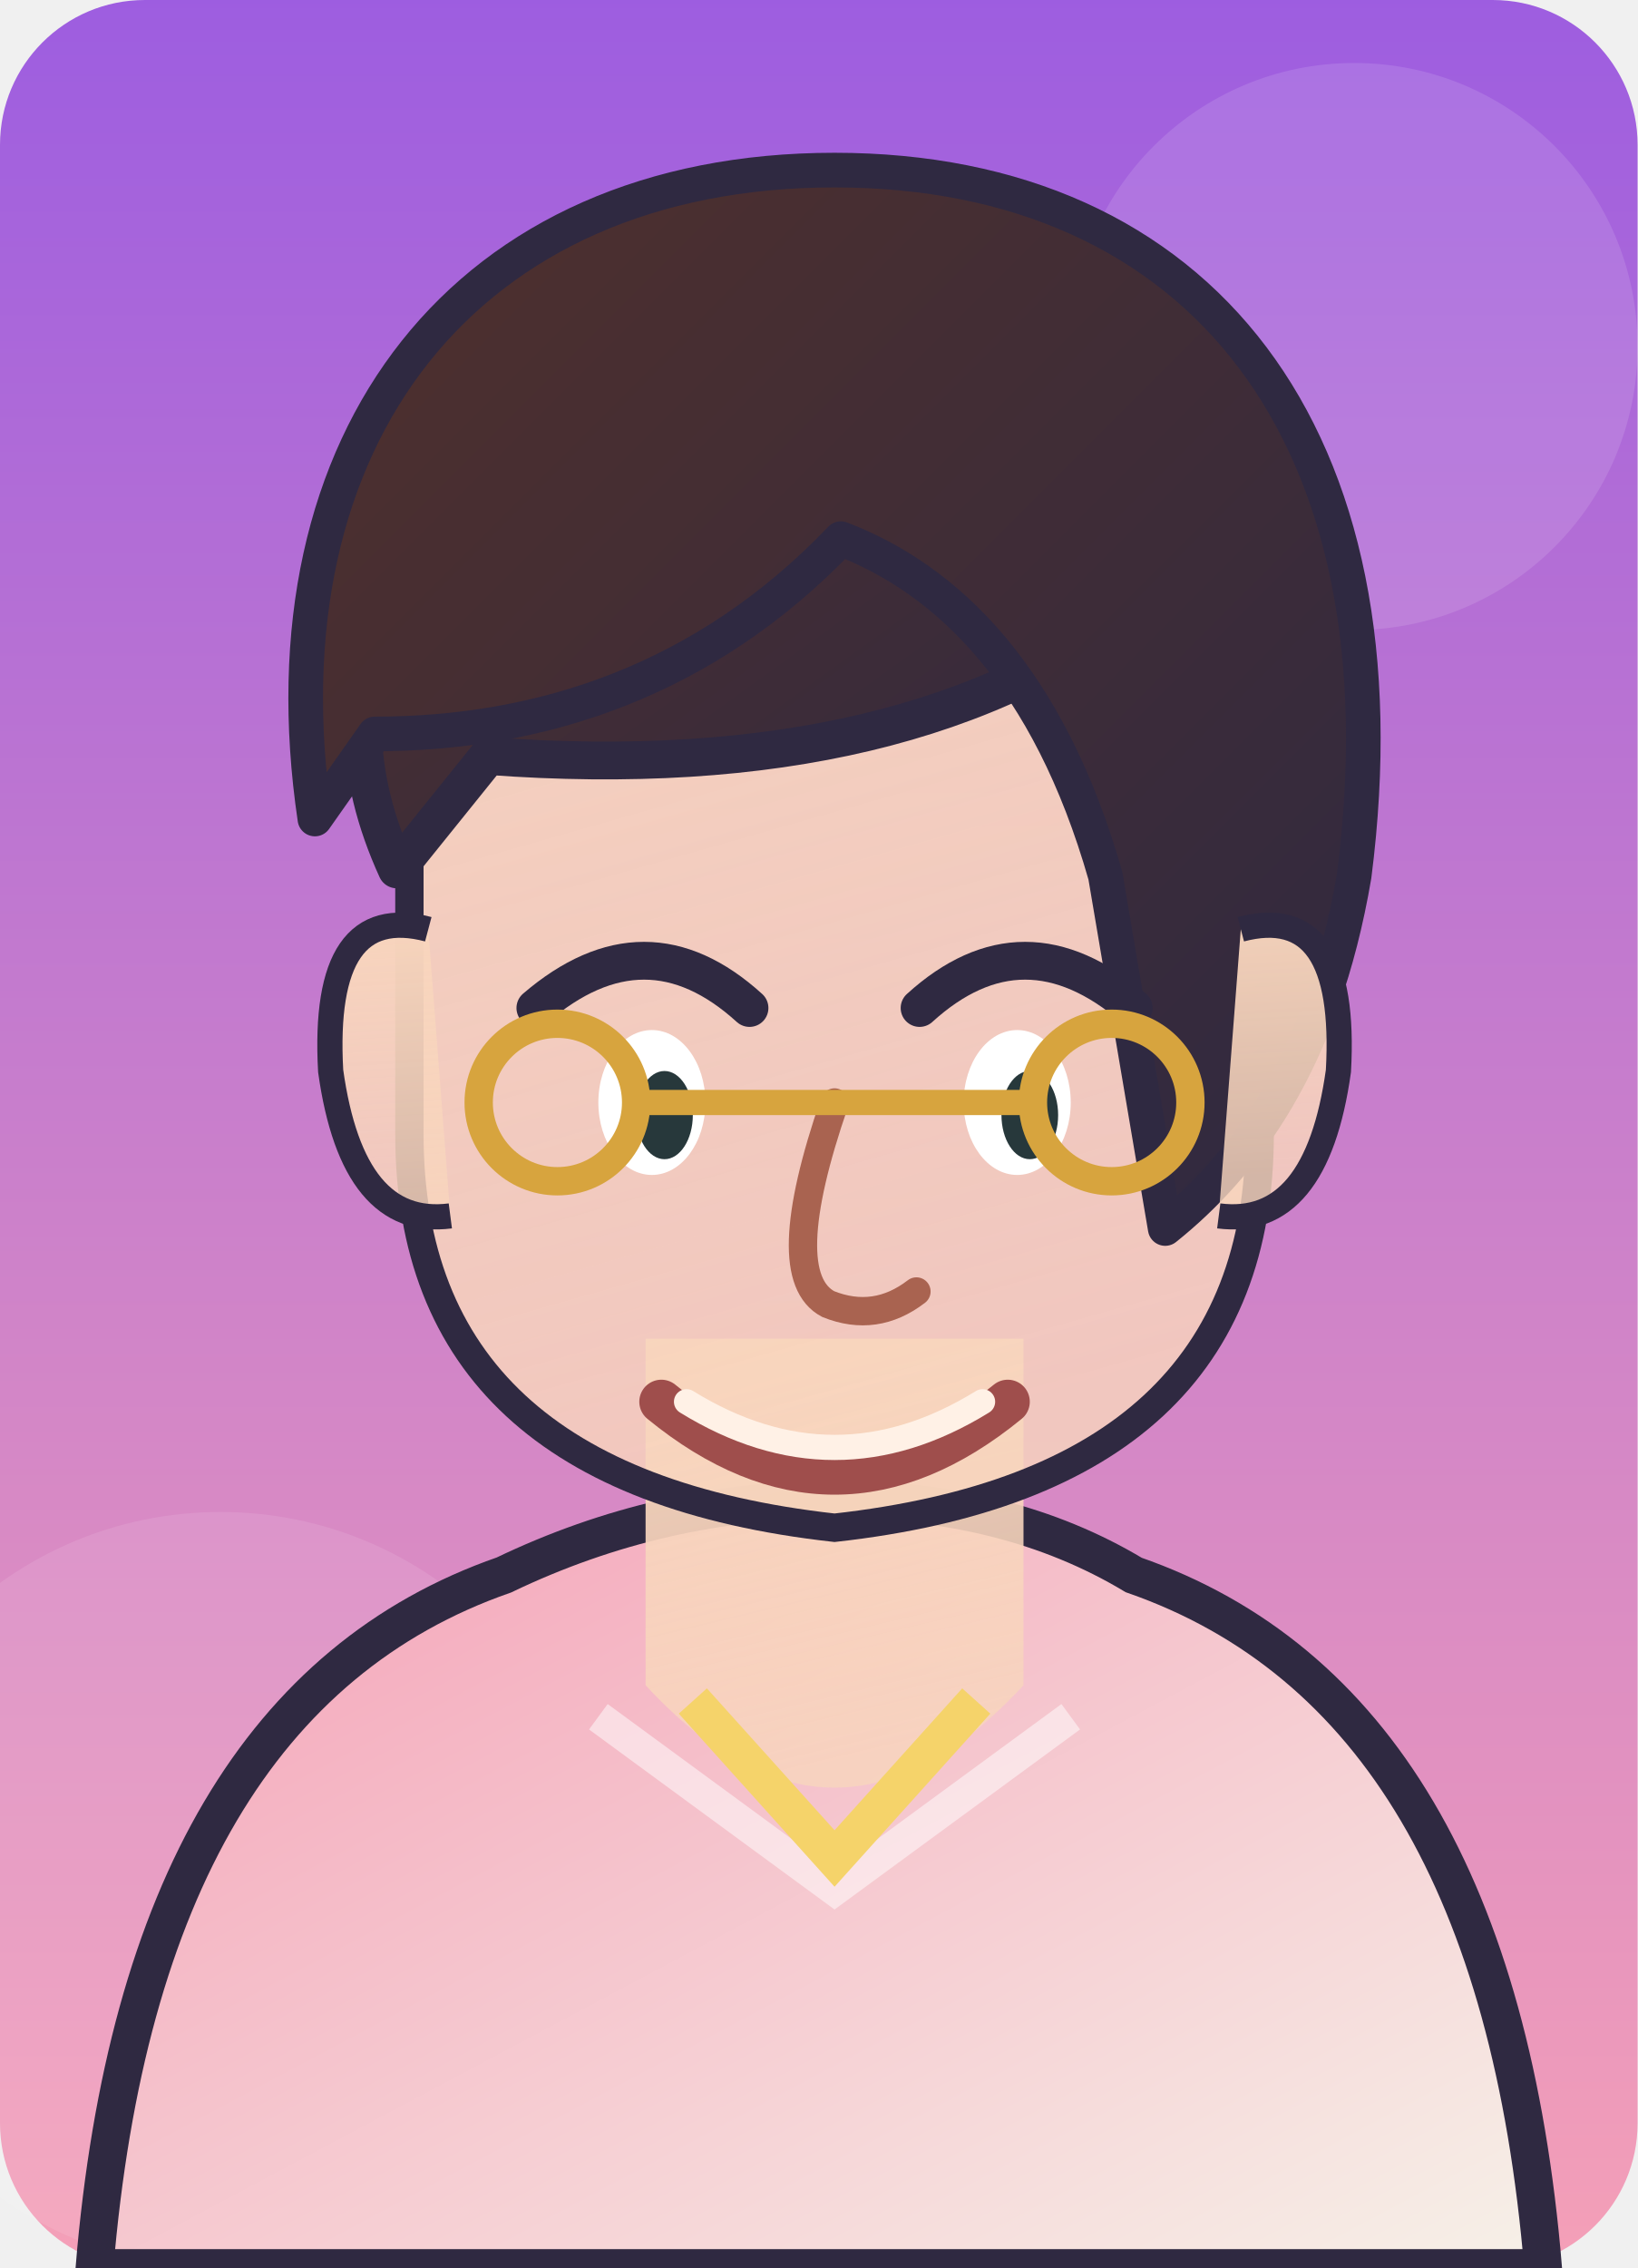
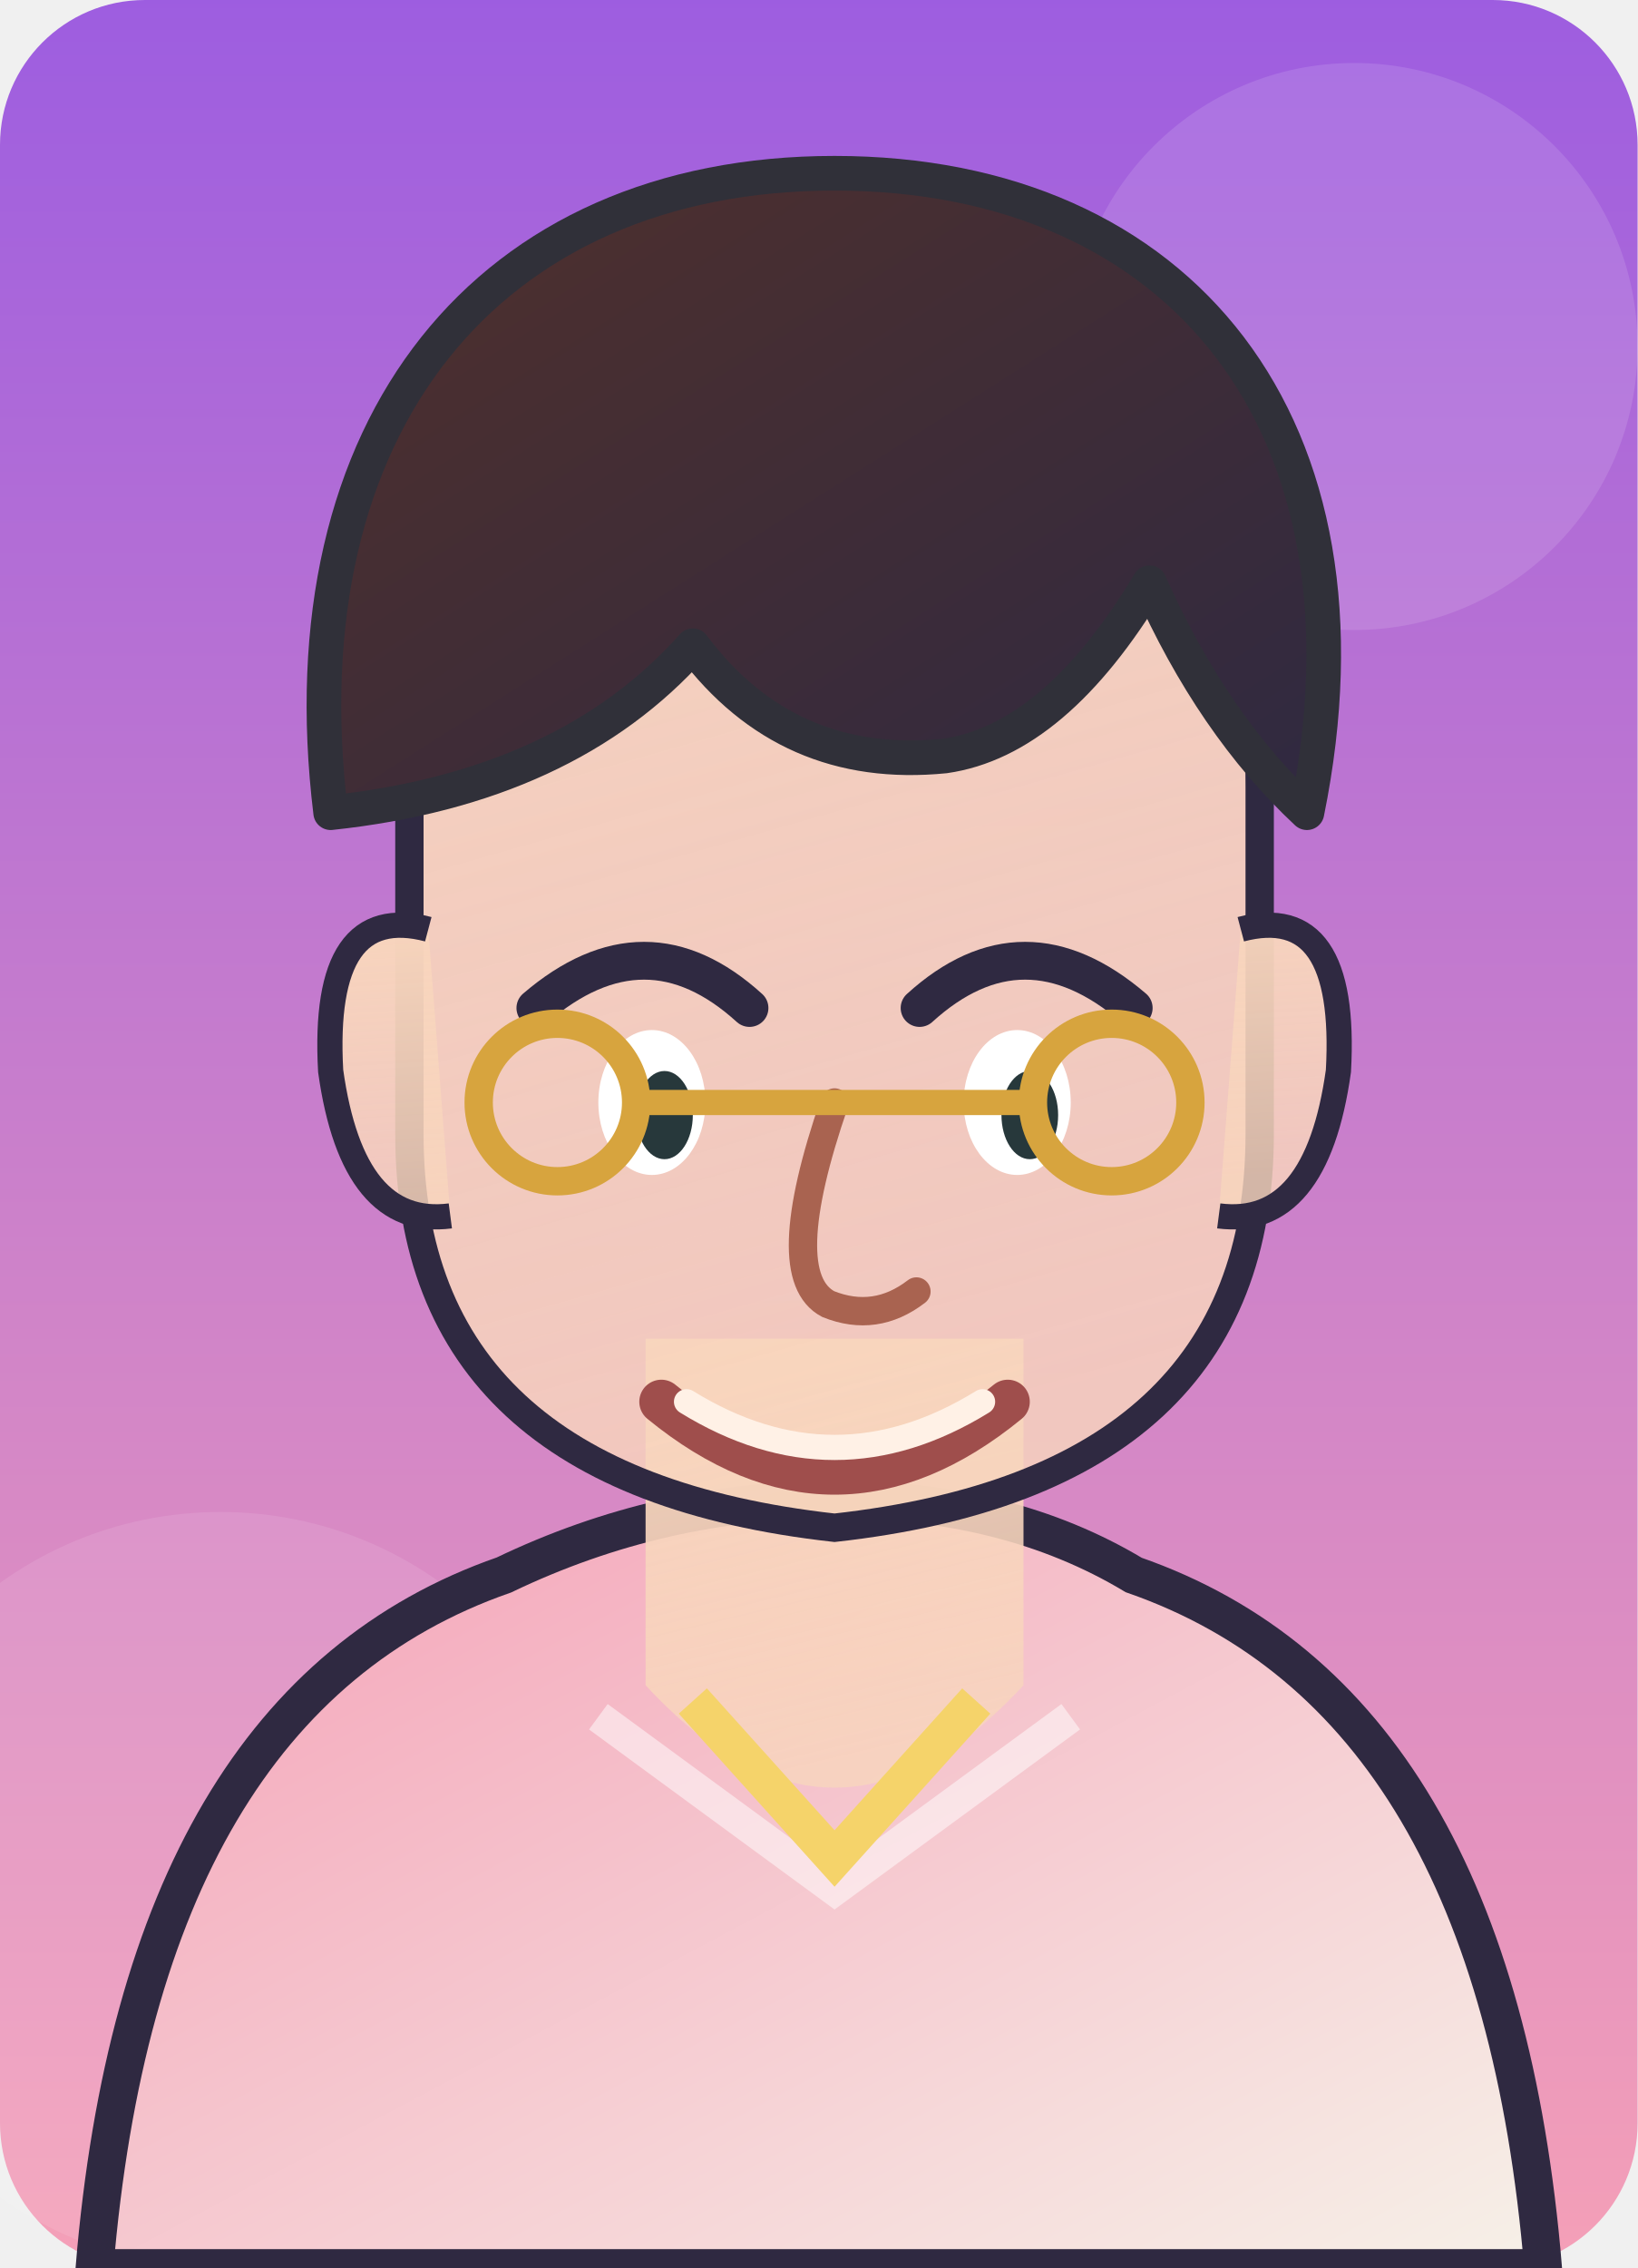
<svg xmlns="http://www.w3.org/2000/svg" viewBox="0 0 520 720" role="img" aria-labelledby="title desc">
  <defs>
    <linearGradient id="bg" x2="0" y2="1">
      <stop stop-color="#9d5de0" />
      <stop offset="1" stop-color="#f5a0b7" />
    </linearGradient>
    <linearGradient id="skin" x2=".2" y2="1">
      <stop stop-color="#f8d5bd" />
      <stop offset="1" stop-color="#f8d5bd" stop-opacity=".82" />
    </linearGradient>
    <linearGradient id="shirt" x2="1" y2="1">
      <stop stop-color="#f5a0b7" />
      <stop offset="1" stop-color="#f6f1e8" />
    </linearGradient>
    <linearGradient id="hair" x2="1" y2="1">
      <stop stop-color="#50302c" />
      <stop offset="1" stop-color="#2f2941" />
    </linearGradient>
  </defs>
  <rect width="520" height="720" rx="46" fill="url(#bg)" />
  <circle cx="430" cy="110" r="90" fill="#fff" opacity=".12" />
  <circle cx="70" cy="600" r="120" fill="#fff" opacity=".1" />
  <path d="M30 720 Q45 540 160 500 Q210 476 265 476 Q320 476 360 500 Q475 540 490 720Z" fill="url(#shirt)" stroke="#2f2941" stroke-width="12" />
  <path d="M205 425h120v110q-60 65-120 0Z" fill="url(#skin)" />
  <path d="M130 250 Q130 105 265 100 Q400 105 400 250 V360 Q400 470 265 485 Q130 470 130 360Z" fill="url(#skin)" stroke="#2f2941" stroke-width="9" />
-   <path d="M126 276 Q105 230 125 190 Q140 70 265 60 Q400 58 420 190 L405 280 Q380 240 365 190 Q290 250 155 240Z" fill="url(#hair)" stroke="#2f2941" stroke-width="12" stroke-linejoin="round" />
-   <path d="M100 260 C82 139 148 54 265 54 C381 54 448 138 430 278 C420 337 395 370 370 390 L351 278 C333 215 301 184 267 171 C224 216 172 233 119 233 Z" fill="url(#hair)" stroke="#2f2941" stroke-width="11" stroke-linejoin="round" />
+   <path d="M105 258 C90 135 155 55 265 55 C375 55 440 135 415 258 Q385 230 365 185 Q335 235 300 240 Q250 245 220 205 Q180 250 105 258Z" fill="url(#hair)" stroke="#303039" stroke-width="11" stroke-linejoin="round" />
  <path d="M136 295 Q102 286 105 340 Q112 390 143 386 M394 295 Q428 286 425 340 Q418 390 387 386" fill="url(#skin)" stroke="#2f2941" stroke-width="8" />
  <path d="M170 320 Q205 290 238 320 M292 320 Q325 290 360 320" fill="none" stroke="#2f2941" stroke-width="12" stroke-linecap="round" />
  <ellipse cx="207" cy="350" rx="17" ry="23" fill="#fff" />
  <ellipse cx="323" cy="350" rx="17" ry="23" fill="#fff" />
  <ellipse cx="211" cy="354" rx="9" ry="14" fill="#27383b" />
  <ellipse cx="327" cy="354" rx="9" ry="14" fill="#27383b" />
  <path d="M265 350 Q246 405 263 414 Q278 420 291 410" fill="none" stroke="#a96350" stroke-width="9" stroke-linecap="round" />
  <path d="M210 445 Q265 490 320 445" fill="none" stroke="#9f4e4c" stroke-width="14" stroke-linecap="round" />
  <path d="M218 445 Q265 474 312 445" fill="none" stroke="#fff1e6" stroke-width="8" stroke-linecap="round" />
  <circle cx="177" cy="350" r="25" fill="none" stroke="#d7a43e" stroke-width="9" />
  <circle cx="353" cy="350" r="25" fill="none" stroke="#d7a43e" stroke-width="9" />
  <path d="M202 350h126" stroke="#d7a43e" stroke-width="8" />
  <path d="M190 545 L265 600 L340 545" fill="none" stroke="#fff" stroke-width="10" opacity=".5" />
  <path d="M220 540 L265 590 L310 540" fill="none" stroke="#f5d36a" stroke-width="12" />
</svg>
